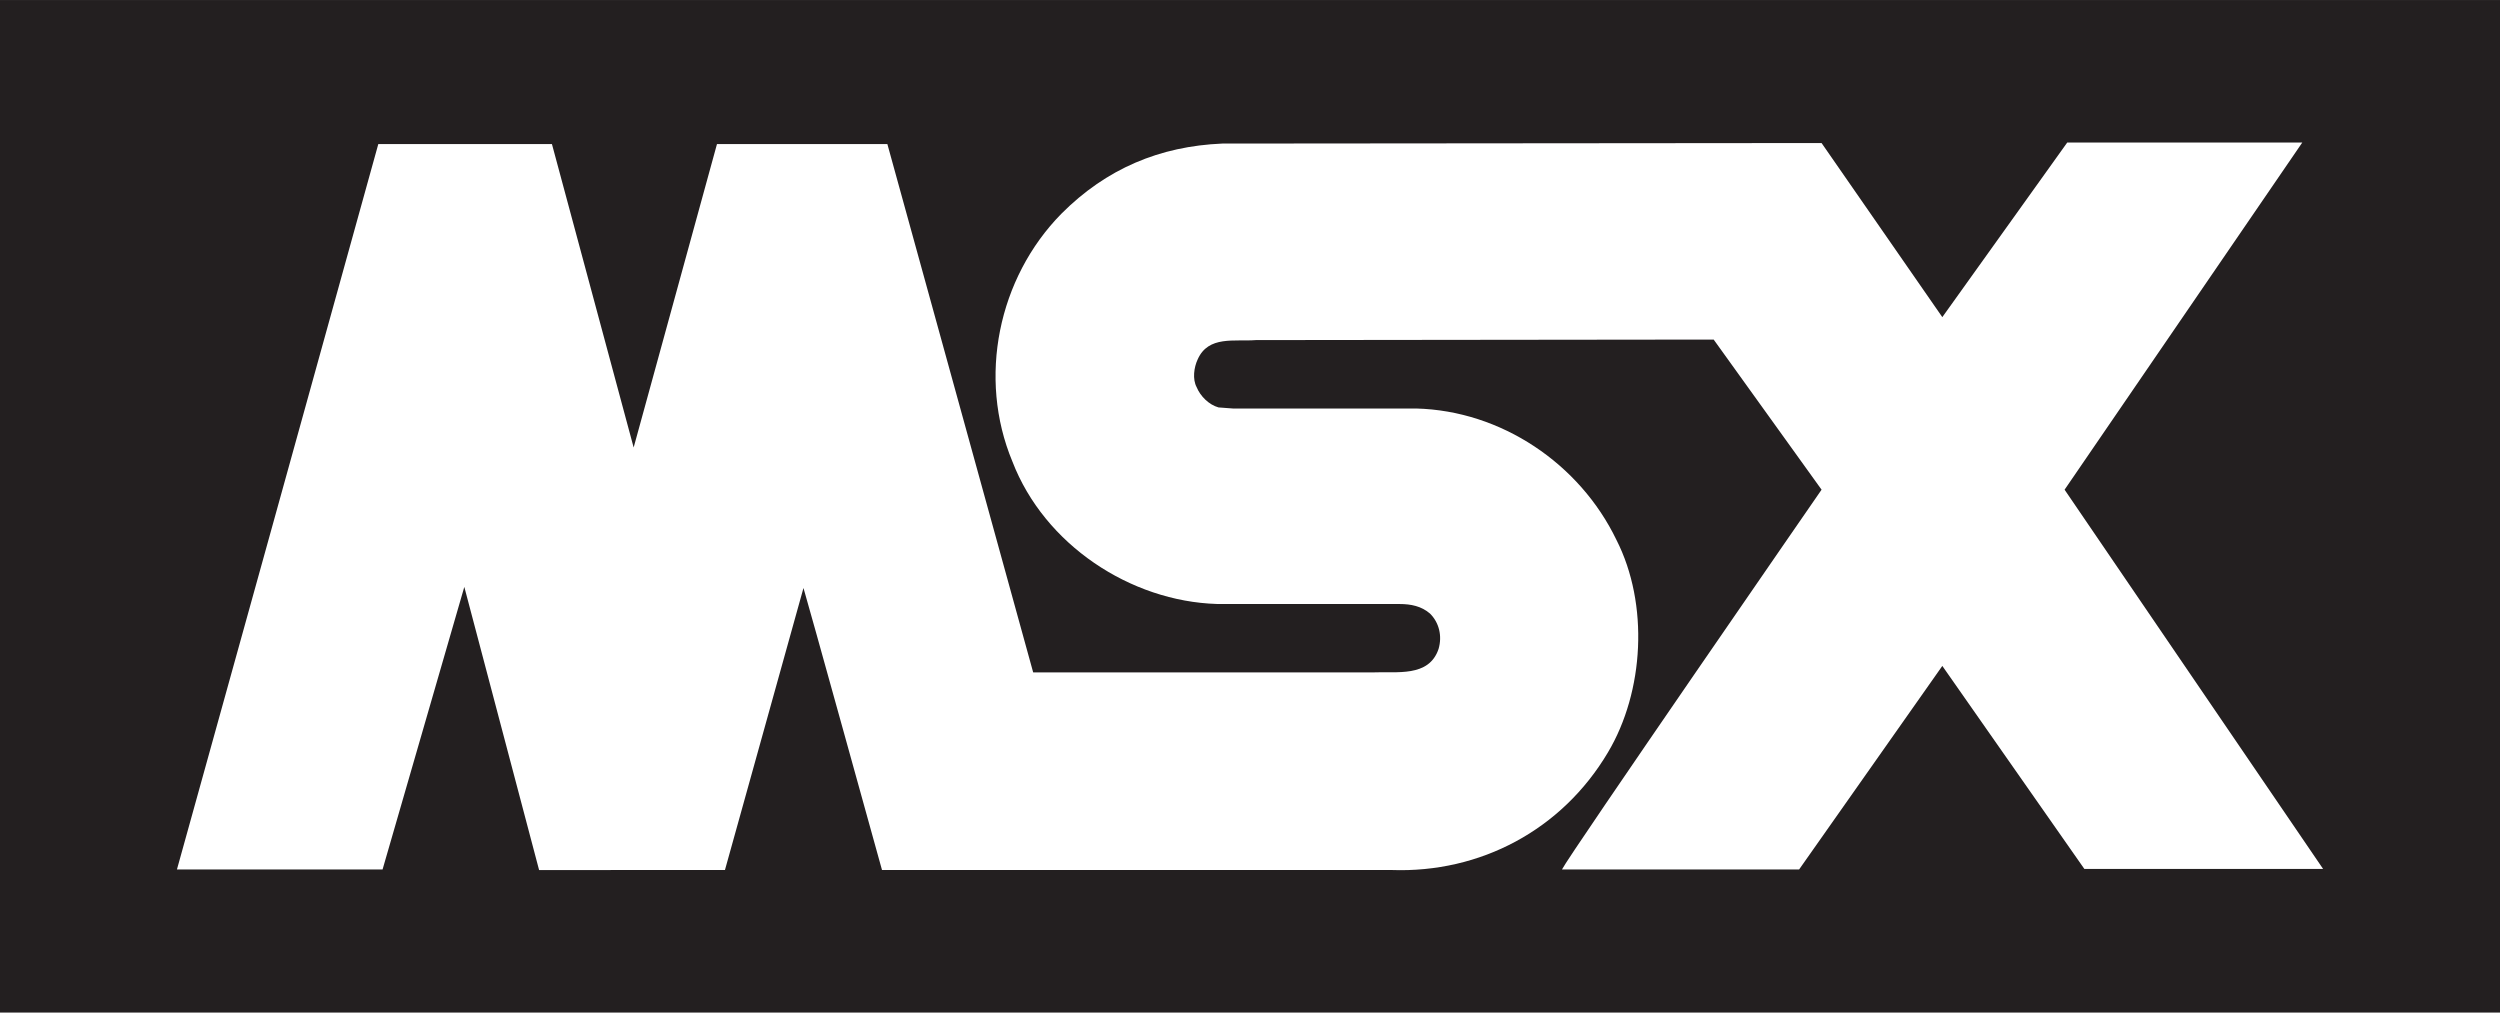
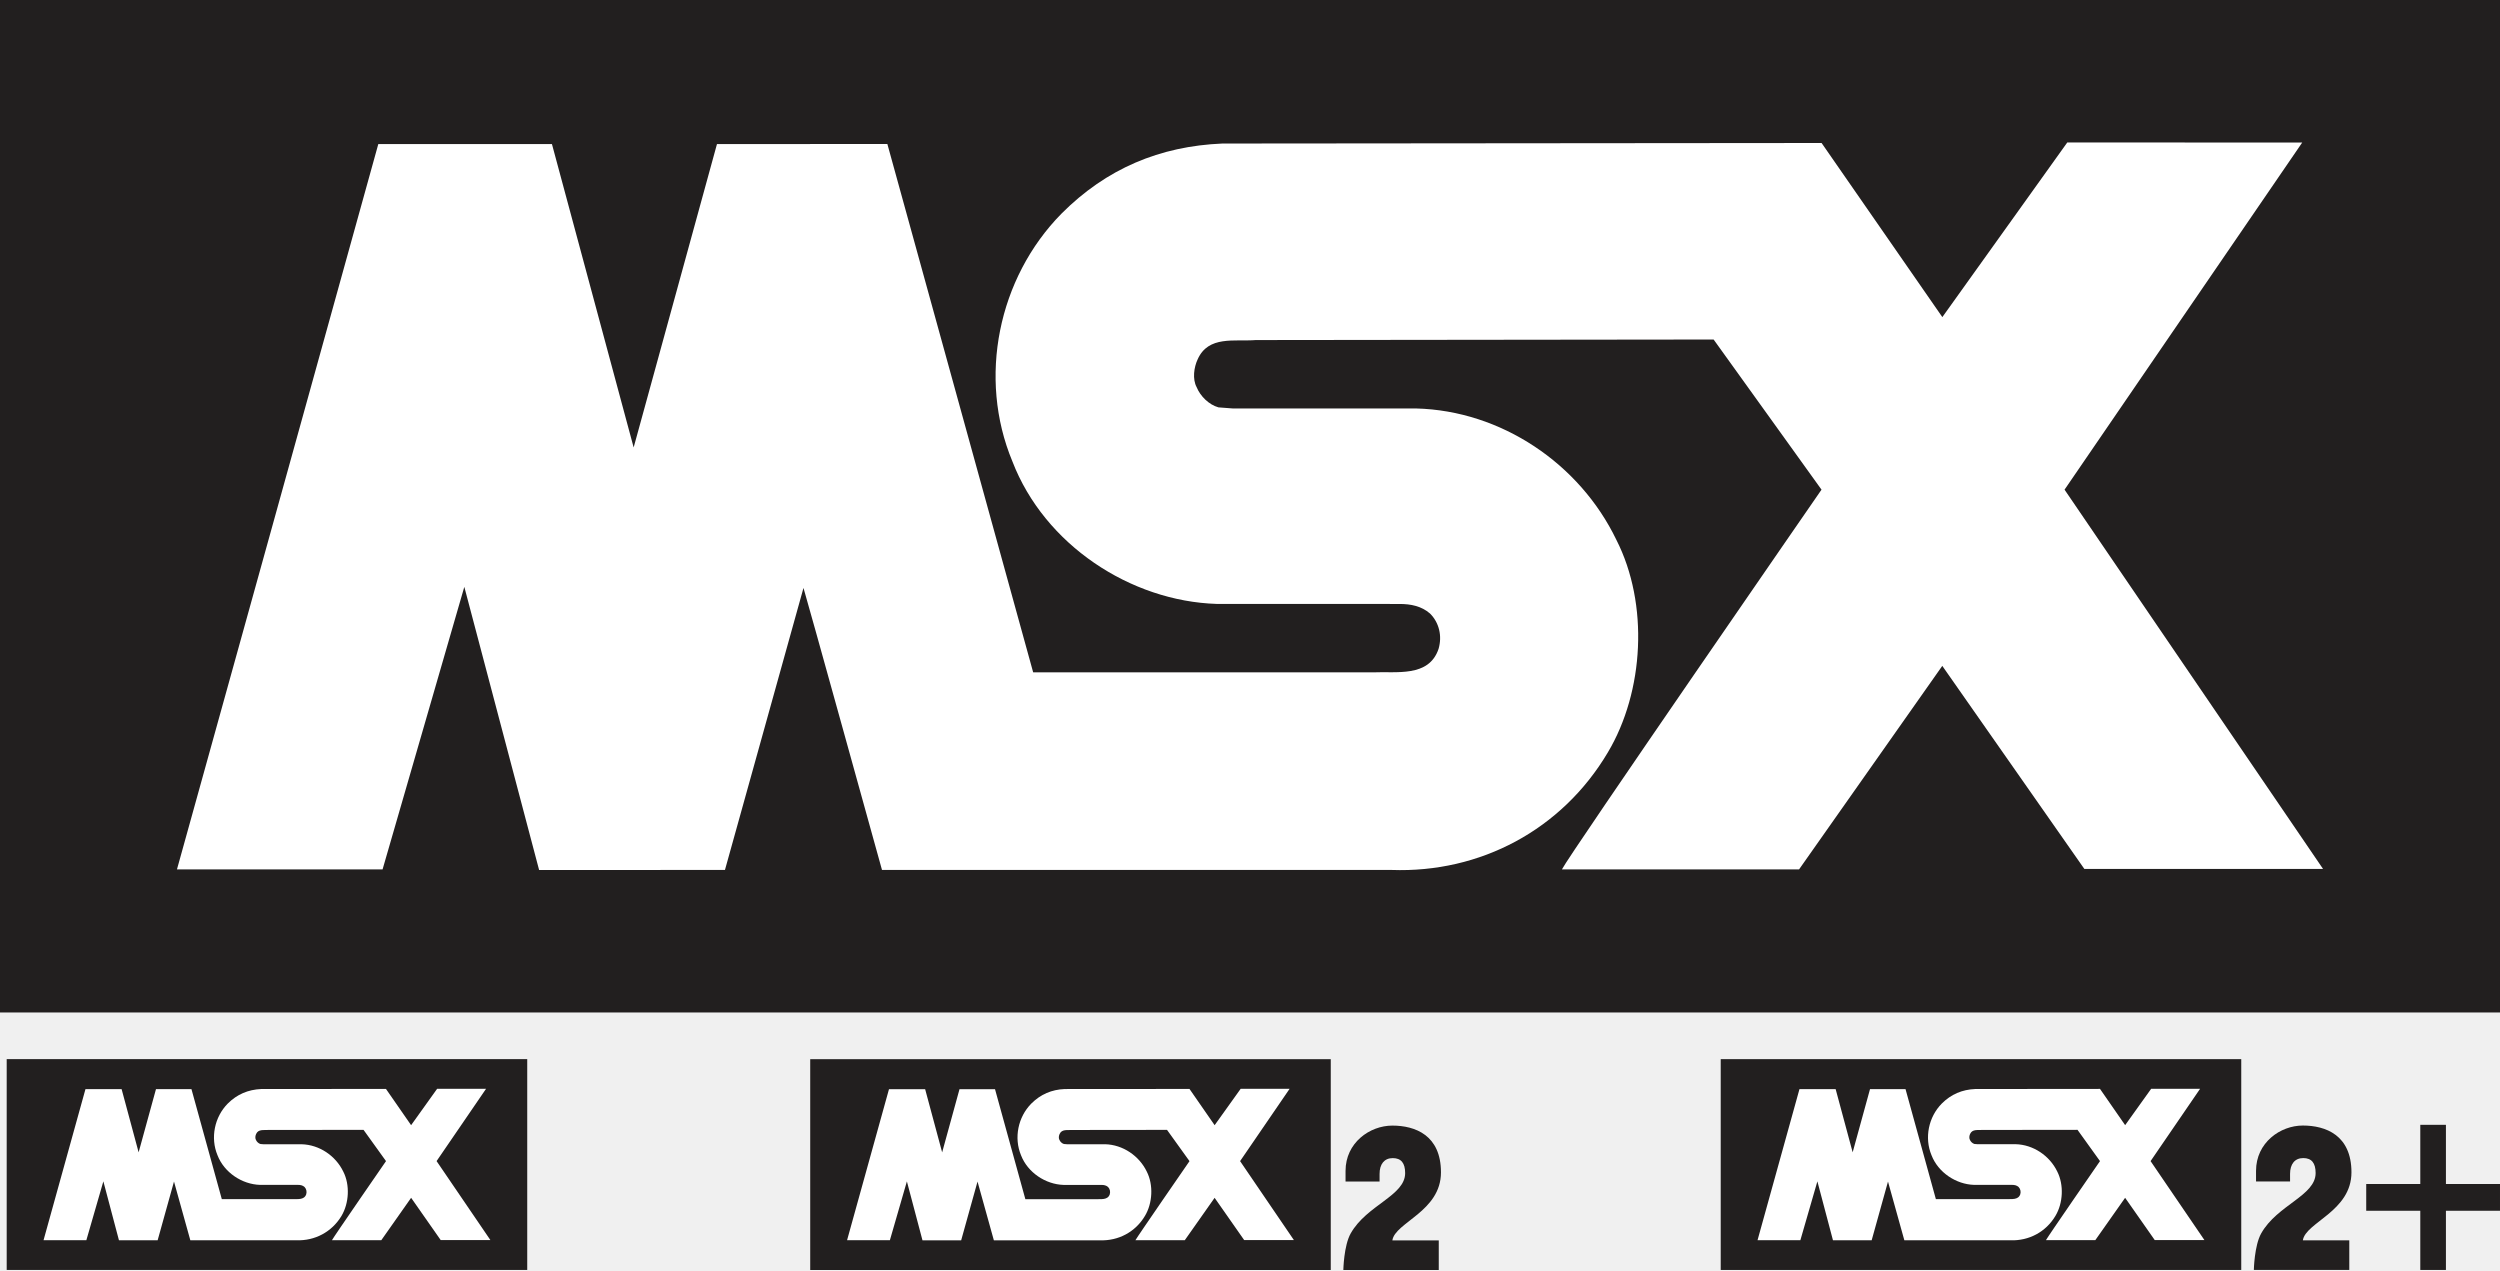
- <svg xmlns="http://www.w3.org/2000/svg" id="svg2" version="1.1" width="162.988" height="66.013" xml:space="preserve">
-   <defs id="defs6" />
-   <g id="g10" transform="matrix(1.25,0,0,-1.25,0,66.0125)">
-     <g id="g12" transform="scale(0.1,0.1)">
-       <path d="m 0,0 1303.94,0 0,528.086 L 0,528.086 0,0 z" style="fill:#231f20;fill-opacity:1;fill-rule:nonzero;stroke:none" id="path14" />
-       <path d="m 1200.78,453.75 -123.97,-181.055 134.84,-197.812 -124.52,0 -74.09,105.898 -74.685,-106.152 -123.691,0 c 3.359,6.973 135.399,198.066 135.399,198.066 l -56.278,78.301 -238.746,-0.273 c -11.133,-0.879 -24.785,2.5 -30.371,-10.059 -1.953,-4.16 -2.793,-10.293 -0.547,-14.492 1.934,-4.727 6.406,-9.18 11.406,-10.567 l 7.52,-0.566 95.562,0 c 44.278,-1.113 85.254,-28.672 104.454,-68.516 17.011,-33.437 14.5,-79.121 -4.454,-110.898 C 814.664,95.254 772.027,72.676 725.797,74.336 l -265.777,0 c 0,0 -40.684,146.836 -40.957,147.09 L 378.105,74.336 281.172,74.316 242.168,221.992 199.531,74.629 l -107.246,0 c 0,0 98.613,354.902 105.02,378.32 l 90.566,0 42.617,-158.242 43.457,158.242 88.868,0.02 76.054,-275.567 177.184,0 c 12.226,0.586 29.238,-2.754 34.258,12.266 1.953,6.719 0.293,13.672 -4.454,18.398 -4.472,3.907 -10.039,5 -15.878,5 l -95.27,0.02 c -45.137,1.387 -89.98,30.918 -106.699,74.355 -18.106,43.477 -7.52,95.586 25.625,129.239 23.398,23.457 51.25,35.156 83.867,36.543 l 312.563,0.273 62.977,-90.801 65.16,91.075 122.58,-0.02" style="fill:#ffffff;fill-opacity:1;fill-rule:nonzero;stroke:none" id="path16" />
+ <svg xmlns="http://www.w3.org/2000/svg" xmlns:xlink="http://www.w3.org/1999/xlink" version="1.1" id="svg2" x="0px" y="0px" width="162.992px" height="82.8px" viewBox="0 0 162.992 82.8" enable-background="new 0 0 162.992 82.8" xml:space="preserve">
+   <g id="g10" transform="matrix(1.25,0,0,-1.25,0,82.8)">
+     <path id="path12" fill="#221F1F" d="M0,13.432h130.394V66.24H0V13.432z" />
+     <g id="g14">
+       <g>
+         <g>
+           <g>
+             <defs>
+               <rect id="SVGID_1_" x="-62.141" y="-31.567" width="254.675" height="129.375" />
+             </defs>
+             <clipPath id="SVGID_2_">
+               <use xlink:href="#SVGID_1_" overflow="visible" />
+             </clipPath>
+             <g id="g16" clip-path="url(#SVGID_2_)">
+               <g id="g22" transform="translate(120.0776,58.8065)">
+                 <path id="path24" fill="#FFFFFF" d="M0.001,0l-12.397-18.106L1.086-37.887h-12.45l-7.409,10.59l-7.47-10.615h-12.369         c0.336,0.698,13.54,19.806,13.54,19.806l-5.627,7.831l-23.875-0.028c-1.113-0.088-2.477,0.25-3.037-1.006         c-0.195-0.416-0.279-1.029-0.054-1.449c0.193-0.473,0.64-0.918,1.14-1.056l0.752-0.057h9.555         c4.428-0.111,8.527-2.867,10.446-6.852c1.701-3.343,1.45-7.912-0.446-11.09c-2.395-4.038-6.658-6.294-11.28-6.128h-26.577         c0,0-4.068,14.683-4.095,14.709l-4.096-14.709l-9.693-0.002l-3.901,14.767l-4.264-14.736h-10.724         c0,0,9.861,35.49,10.502,37.832h9.056l4.262-15.824l4.346,15.824l8.887,0.002l7.605-27.557h17.718         c1.223,0.059,2.923-0.275,3.427,1.227c0.195,0.672,0.029,1.367-0.445,1.84c-0.447,0.39-1.004,0.5-1.587,0.5l-9.527,0.002         c-4.514,0.138-8.998,3.091-10.67,7.435c-1.81,4.348-0.752,9.559,2.563,12.924c2.339,2.346,5.125,3.516,8.386,3.654         l31.257,0.028l6.298-9.081l6.516,9.108L0.001,0z" />
+               </g>
+               <path id="path26" fill="#221F1F" d="M69.409,0h-27.15v10.996h27.15V0z" />
+               <g id="g28" transform="translate(67.2611,9.4477)">
+                 <path id="path30" fill="#FFFFFF" d="M0,0.001l-2.581-3.77l2.807-4.119h-2.593L-3.91-5.683l-1.555-2.21H-8.04         C-7.969-7.749-5.22-3.77-5.22-3.77l-1.172,1.631l-4.971-0.006c-0.232-0.018-0.516,0.052-0.632-0.21         c-0.041-0.086-0.059-0.214-0.012-0.301c0.04-0.099,0.134-0.191,0.238-0.22l0.155-0.012h1.991         c0.922-0.023,1.775-0.598,2.175-1.427c0.354-0.695,0.302-1.647-0.094-2.309C-8.039-7.464-8.927-7.935-9.89-7.899h-5.534         c0,0-0.847,3.056-0.852,3.064l-0.853-3.064h-2.018l-0.813,3.073l-0.887-3.068h-2.233c0,0,2.052,7.39,2.186,7.877h1.886         l0.887-3.295l0.905,3.295l1.852,0.001l1.583-5.738h3.689c0.255,0.012,0.609-0.056,0.714,0.255         c0.04,0.141,0.006,0.288-0.093,0.384C-9.565-5.034-9.681-5.01-9.803-5.01h-1.983c-0.94,0.028-1.874,0.645-2.222,1.548         c-0.377,0.905-0.157,1.99,0.534,2.691c0.488,0.489,1.067,0.734,1.746,0.762l6.508,0.005l1.311-1.891l1.357,1.897H0V0.001z" />
+               </g>
+               <g id="g32" transform="translate(72.6221,1.5448)">
+                 <path id="path34" fill="#221F1F" d="M0,0c0.133,0.934,2.535,1.506,2.535,3.547c0,1.945-1.353,2.44-2.535,2.44         c-1.181,0-2.442-0.896-2.442-2.364V3.071h1.775v0.4c0,0.505,0.247,0.82,0.686,0.82c0.439,0,0.648-0.258,0.648-0.782         c0-1.183-2.002-1.659-2.841-3.147c-0.359-0.635-0.383-1.907-0.383-1.907h4.977V0H0z" />
+               </g>
+               <path id="path36" fill="#221F1F" d="M27.499,0.003H0.349v10.996h27.15V0.003z" />
+               <g id="g38" transform="translate(25.3512,9.4505)">
+                 <path id="path40" fill="#FFFFFF" d="M0,0l-2.58-3.77l2.807-4.12h-2.592l-1.543,2.205l-1.555-2.211h-2.575         c0.07,0.145,2.82,4.125,2.82,4.125l-1.172,1.63l-4.971-0.005c-0.232-0.019-0.516,0.052-0.632-0.211         c-0.041-0.086-0.059-0.214-0.012-0.302c0.041-0.098,0.134-0.191,0.238-0.22l0.156-0.013h1.99         c0.922-0.023,1.775-0.597,2.175-1.427c0.354-0.695,0.302-1.647-0.093-2.309C-8.039-7.464-8.927-7.935-9.89-7.9h-5.534         c0,0-0.848,3.057-0.852,3.063L-17.129-7.9h-2.018l-0.813,3.074l-0.887-3.069h-2.233c0,0,2.053,7.391,2.186,7.877h1.886         l0.887-3.295l0.905,3.295l1.851,0.001l1.583-5.738h3.689C-9.838-5.743-9.484-5.812-9.379-5.5         c0.04,0.141,0.006,0.285-0.093,0.384c-0.093,0.081-0.209,0.105-0.331,0.105h-1.983c-0.94,0.027-1.874,0.644-2.222,1.548         c-0.377,0.905-0.157,1.991,0.534,2.691c0.487,0.487,1.066,0.73,1.745,0.761l6.509,0.005l1.311-1.891L-2.552,0H0z" />
+               </g>
+               <g id="g42" transform="translate(127.5732,3.0895)">
+                 <path id="path44" fill="#221F1F" d="M0,0h2.82v1.396H0v3.087h-1.337V1.396h-2.82V0h2.82v-3.087H0V0z" />
+               </g>
+               <path id="path46" fill="#221F1F" d="M116.898,0.002h-27.15v10.996h27.15V0.002z" />
+               <g id="g48" transform="translate(114.75,9.4498)">
+                 <path id="path50" fill="#FFFFFF" d="M0,0l-2.581-3.77l2.808-4.119h-2.591l-1.545,2.205l-1.555-2.209h-2.575         C-7.969-7.748-5.22-3.77-5.22-3.77l-1.172,1.631l-4.97-0.006c-0.233-0.017-0.516,0.052-0.633-0.209         c-0.041-0.086-0.059-0.214-0.012-0.302c0.04-0.098,0.134-0.191,0.237-0.22l0.156-0.012h1.991         c0.922-0.023,1.775-0.598,2.175-1.427c0.353-0.696,0.302-1.648-0.094-2.309C-8.039-7.464-8.927-7.935-9.89-7.9h-5.534         c0,0-0.848,3.057-0.853,3.063L-17.129-7.9h-2.018l-0.813,3.074l-0.887-3.068h-2.234c0,0,2.053,7.39,2.186,7.877h1.888         l0.887-3.294l0.905,3.294l1.852,0.002l1.583-5.738h3.689C-9.836-5.74-9.482-5.81-9.377-5.498         c0.041,0.139,0.005,0.284-0.094,0.384C-9.564-5.034-9.68-5.01-9.802-5.01h-1.984c-0.941,0.029-1.874,0.645-2.222,1.548         c-0.377,0.905-0.157,1.989,0.534,2.691c0.488,0.489,1.066,0.732,1.747,0.761l6.508,0.006l1.311-1.891L-2.552,0H0z" />
+               </g>
+               <g id="g52" transform="translate(120.111,1.5469)">
+                 <path id="path54" fill="#221F1F" d="M0,0c0.133,0.935,2.535,1.506,2.535,3.547c0,1.945-1.353,2.441-2.535,2.441         s-2.442-0.896-2.442-2.364V3.07h1.775v0.4c0,0.505,0.247,0.821,0.686,0.821c0.439,0,0.647-0.259,0.647-0.782         c0-1.183-2.002-1.659-2.839-3.147c-0.359-0.635-0.383-1.907-0.383-1.907h4.978V0H0z" />
+               </g>
+             </g>
+           </g>
+         </g>
+       </g>
    </g>
  </g>
</svg>
